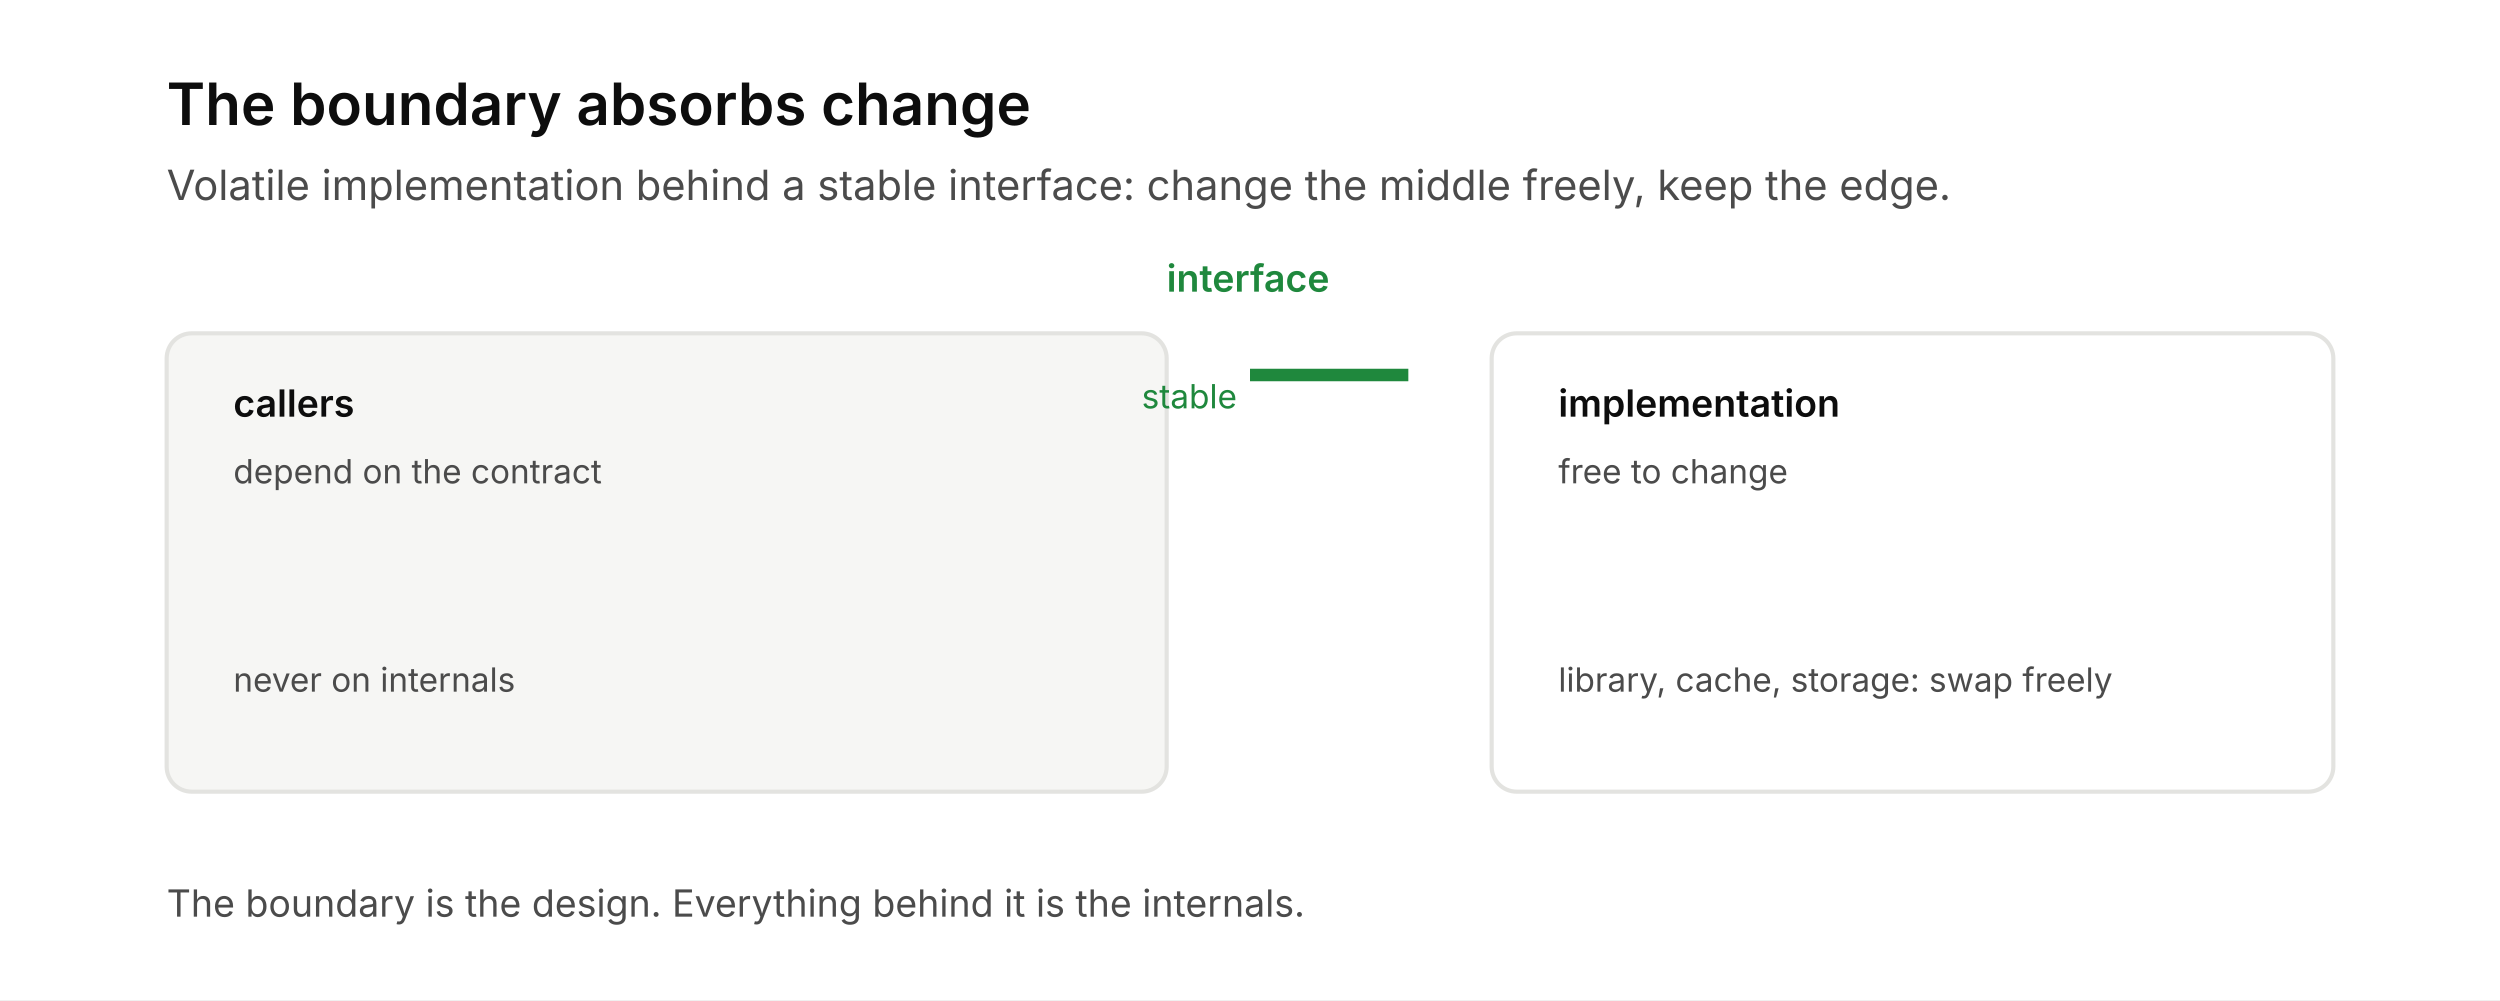
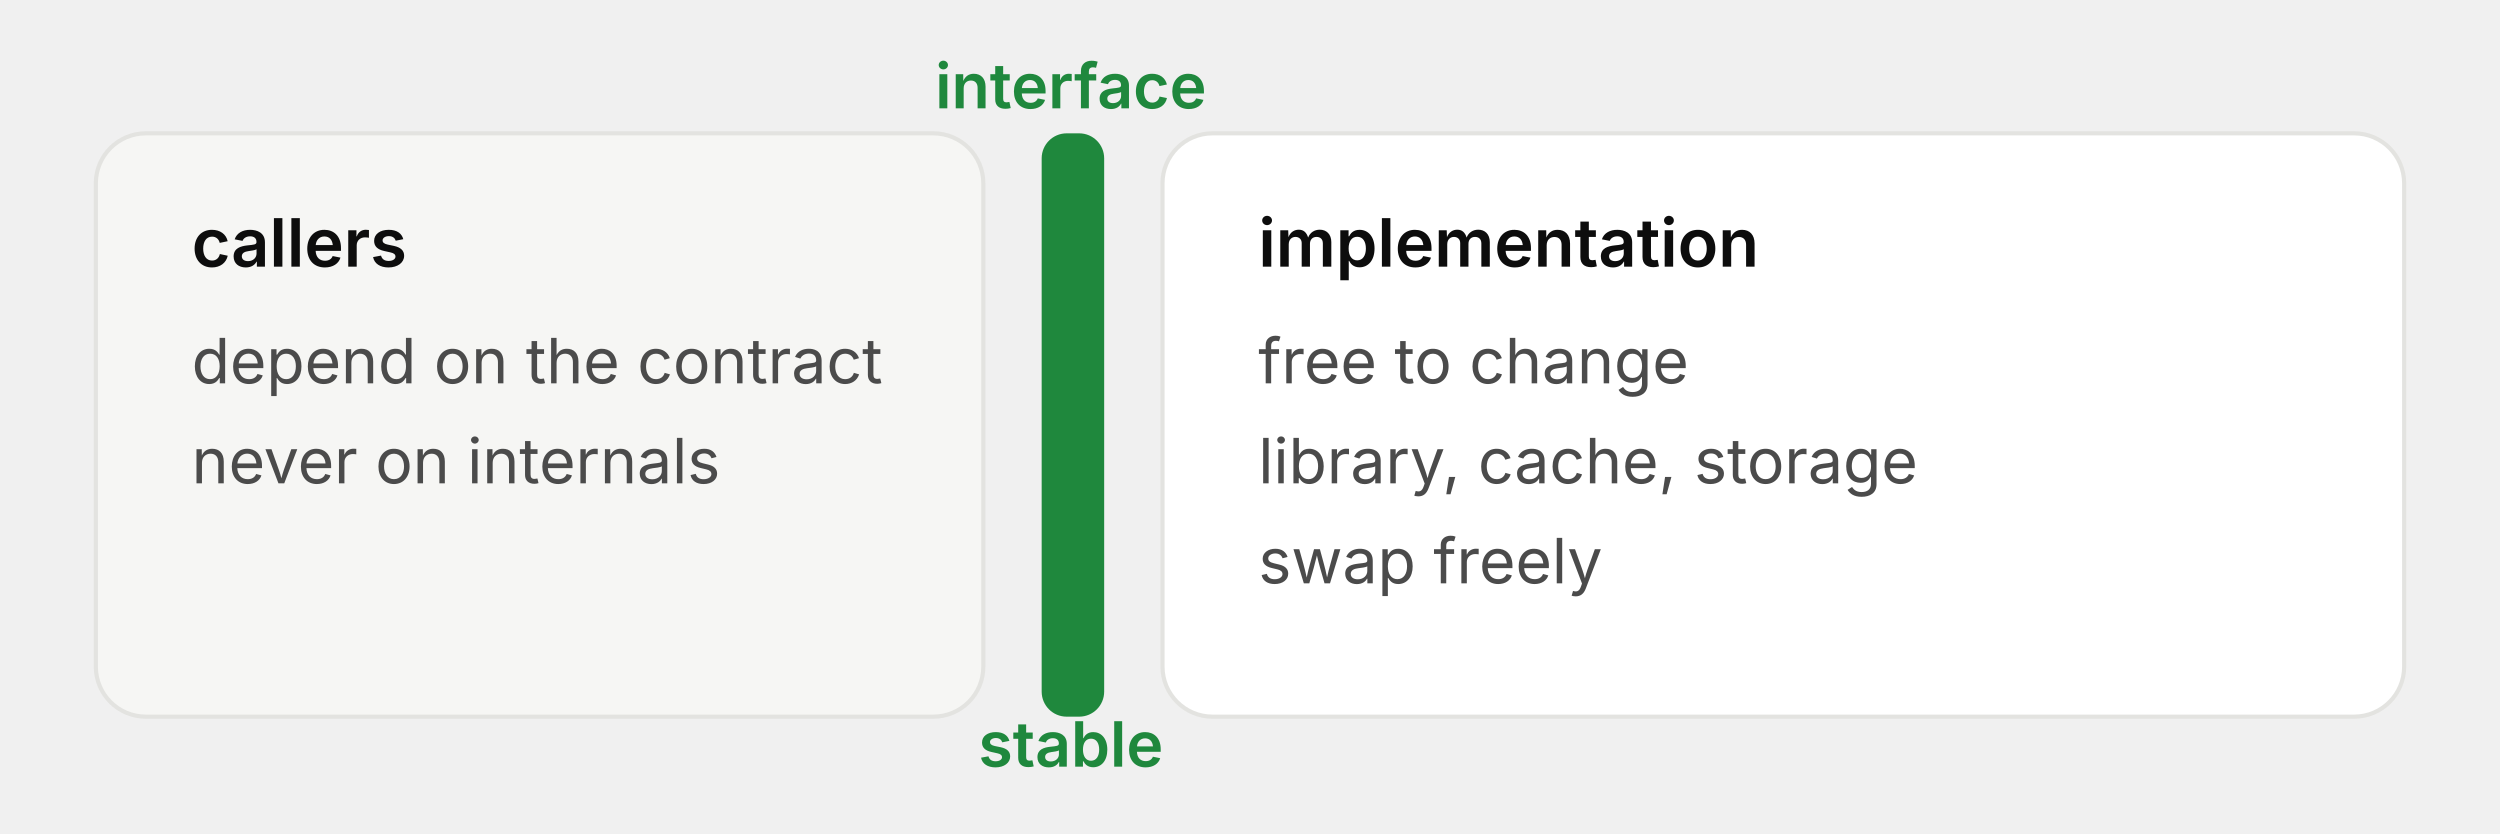
- <svg xmlns="http://www.w3.org/2000/svg" width="1200" height="480" viewBox="0 0 1200 480" font-family="Inter, IBM Plex Sans, sans-serif">
-   <rect width="1200" height="480" fill="#ffffff" />
-   <text x="80" y="60" font-size="28" font-weight="600" fill="#0d0d0d">The boundary absorbs change</text>
-   <text x="80" y="96" font-size="20" fill="#4b4b4b">Volatile implementation behind a stable interface: change the middle freely, keep the edge.</text>
-   <rect x="80" y="160" width="480" height="220" rx="12" fill="#f6f6f4" stroke="#e3e3e0" stroke-width="2" />
-   <text x="112" y="200" font-size="18" font-weight="600" fill="#0d0d0d">callers</text>
-   <text x="112" y="232" font-size="16" fill="#4b4b4b">depend on the contract</text>
-   <text x="112" y="332" font-size="16" fill="#4b4b4b">never on internals</text>
-   <line x1="600" y1="180" x2="676" y2="180" stroke="#1f883d" stroke-width="6" />
-   <text x="560" y="140" font-size="18" font-weight="600" fill="#1f883d">interface</text>
-   <text x="548" y="196" font-size="16" fill="#1f883d">stable</text>
-   <rect x="716" y="160" width="404" height="220" rx="12" fill="#ffffff" stroke="#e3e3e0" stroke-width="2" />
-   <text x="748" y="200" font-size="18" font-weight="600" fill="#0d0d0d">implementation</text>
-   <text x="748" y="232" font-size="16" fill="#4b4b4b">free to change</text>
-   <text x="748" y="332" font-size="16" fill="#4b4b4b">library, cache, storage: swap freely</text>
-   <text x="80" y="440" font-size="18" fill="#4b4b4b">The boundary is the design. Everything behind it is the internals.</text>
+ <svg xmlns="http://www.w3.org/2000/svg" width="600" height="200" viewBox="0 0 600 200" font-family="Inter, IBM Plex Sans, sans-serif">
+   <rect x="23" y="32" width="213" height="140" rx="12" fill="#f6f6f4" stroke="#e3e3e0" stroke-width="1" />
+   <text x="46" y="64" font-size="16" font-weight="600" fill="#0d0d0d">callers</text>
+   <text x="46" y="92" font-size="15" fill="#4b4b4b">depend on the contract</text>
+   <text x="46" y="116" font-size="15" fill="#4b4b4b">never on internals</text>
+   <rect x="250" y="32" width="15" height="140" rx="6" fill="#1f883d" />
+   <text x="257" y="26" font-size="15" font-weight="600" fill="#1f883d" text-anchor="middle">interface</text>
+   <text x="257" y="184" font-size="15" font-weight="600" fill="#1f883d" text-anchor="middle">stable</text>
+   <rect x="279" y="32" width="298" height="140" rx="12" fill="#ffffff" stroke="#e3e3e0" stroke-width="1" />
+   <text x="302" y="64" font-size="16" font-weight="600" fill="#0d0d0d">implementation</text>
+   <text x="302" y="92" font-size="15" fill="#4b4b4b">free to change</text>
+   <text x="302" y="116" font-size="15" fill="#4b4b4b">library, cache, storage</text>
+   <text x="302" y="140" font-size="15" fill="#4b4b4b">swap freely</text>
</svg>
